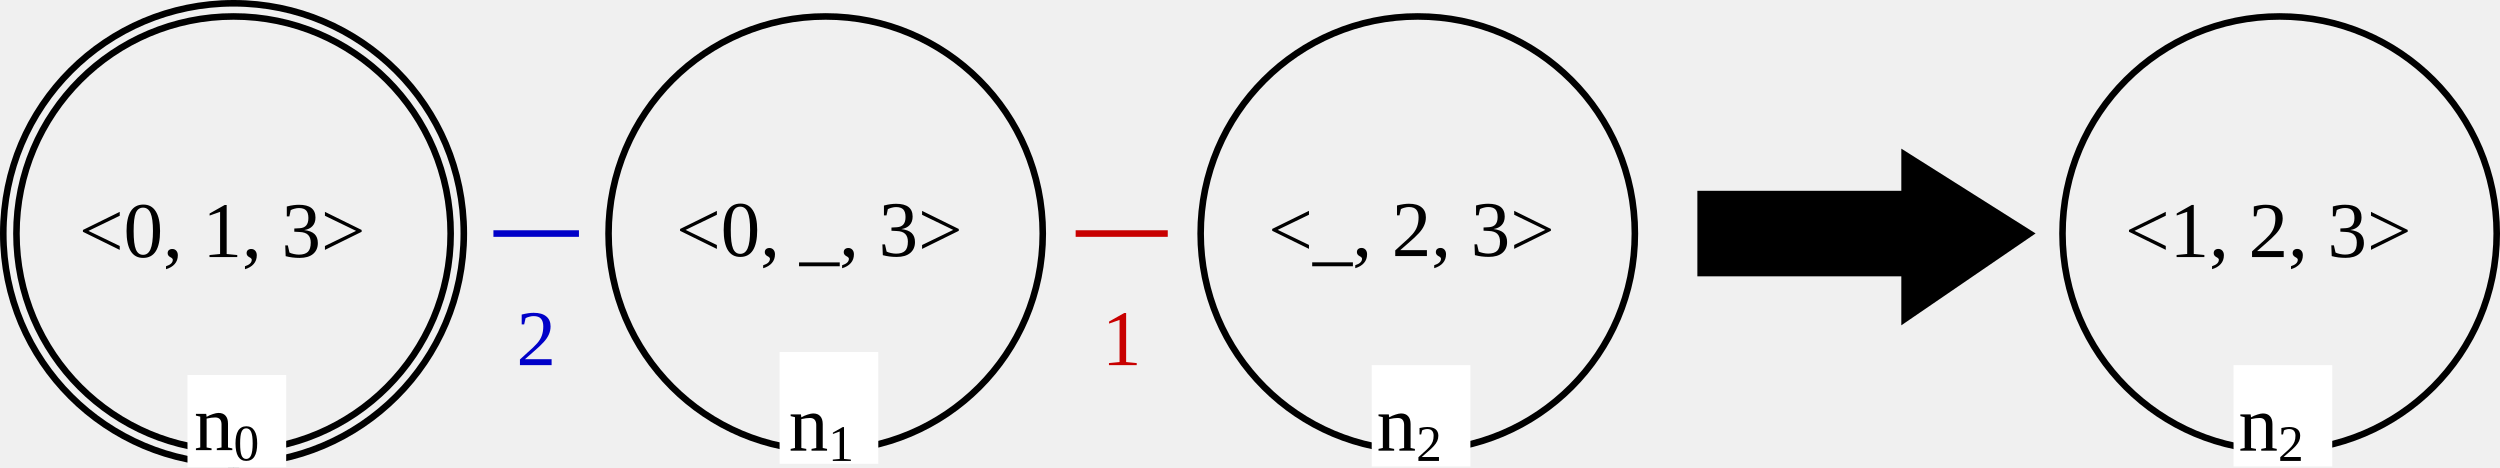
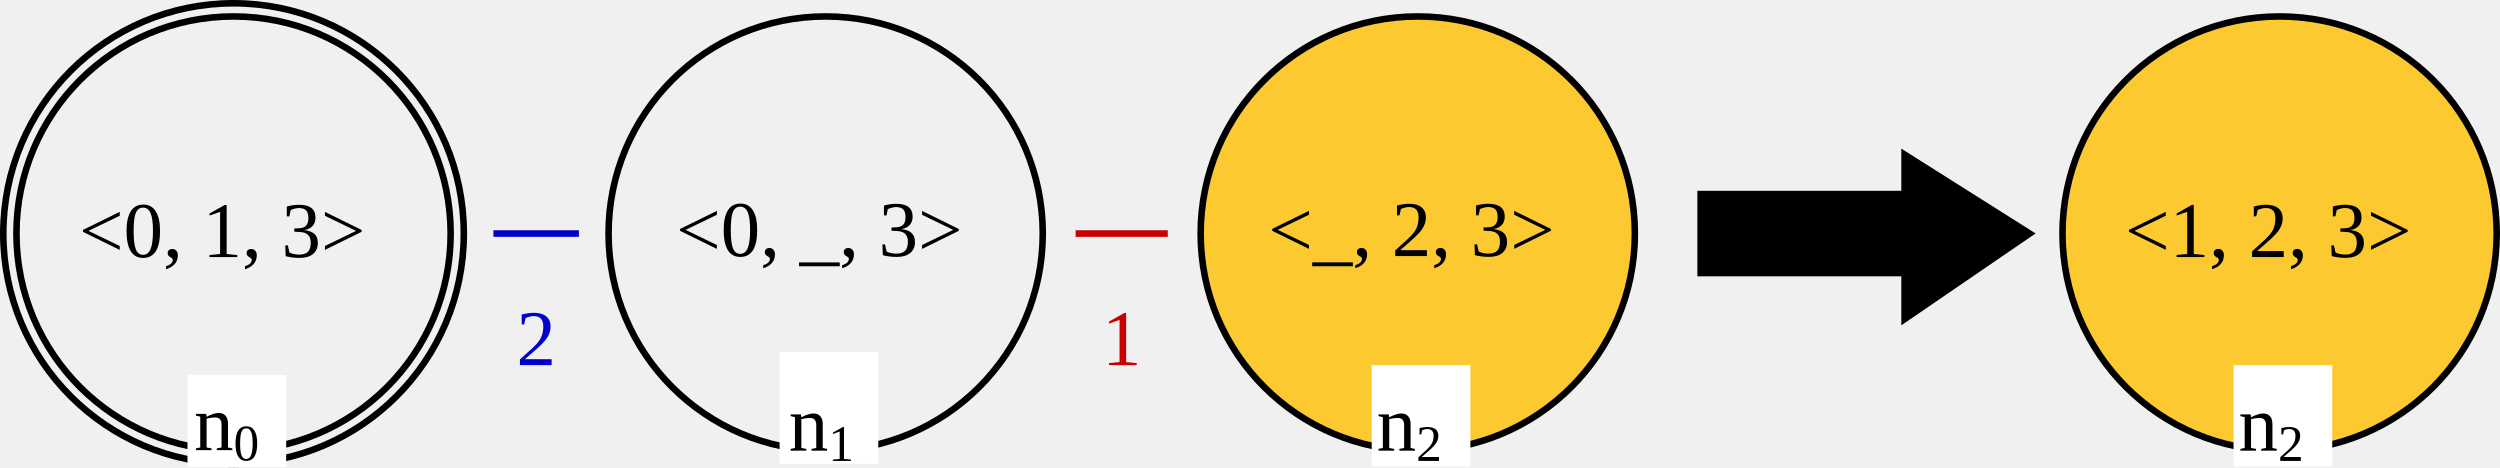
<svg xmlns="http://www.w3.org/2000/svg" version="1.1" font="Noto Sans Regular" font-size="12px" width="380" height="71" id="svg210">
  <defs id="defs214" />
  <circle id="LGn0_0" cx="35.5" cy="35.5" r="33" fill="none" stroke="#000000" stroke-width="1" stroke-linecap="square" />
  <circle id="LGn0_1" cx="35.5" cy="35.5" r="35" fill="none" stroke="#000000" stroke-width="1" stroke-linecap="square" />
  <text id="LGn0_2" x="12.01" y="39.076" fill="#000000">&lt;0, 1, 3&gt;</text>
  <rect id="LGn0_3" x="28.5" y="57" width="15" height="14" fill="#ffffff" style="stroke-width:1" />
  <text id="LGn0_4" x="29.5" y="68.422" fill="#000000">n<tspan style="font-size:65%;baseline-shift:sub" id="tspan49282">0</tspan>
  </text>
  <circle id="LGn1_5" cx="125.5" cy="35.5" r="33" fill="none" stroke="#000000" stroke-width="1" stroke-linecap="square" />
  <text id="LGn1_6" x="102.778" y="38.926" fill="#000000">&lt;0, _, 3&gt;</text>
  <rect id="LGn1_7" x="118.5" y="53.5" width="15" height="17" fill="#ffffff" />
  <text id="LGn1_8" x="119.897" y="68.5" fill="#000000">n<tspan style="font-size:65%;baseline-shift:sub" id="tspan49284">1</tspan>
  </text>
-   <circle id="LGn2_9" cx="215.5" cy="35.5" r="33" fill="none" stroke="#000000" stroke-width="1" stroke-linecap="square" />
+   <circle id="LGn2_9" cx="215.5" cy="35.5" r="33" fill="none" stroke="#000000" stroke-width="1" stroke-linecap="square" style="fill:#ffc000;fill-opacity:0.799" />
  <text id="LGn2_10" x="192.778" y="38.92" fill="#000000">&lt;_, 2, 3&gt;</text>
  <rect id="LGn2_11" x="208.5" y="55.5" width="15" height="15.4" fill="#ffffff" style="stroke-width:1" />
  <text id="LGn2_12" x="209.254" y="68.5" fill="#000000">n<tspan style="font-size:65%;baseline-shift:sub" id="tspan49286">2</tspan>
  </text>
  <line id="LGn1_1_n2_13" x1="163.5" y1="35.5" x2="177.5" y2="35.5" stroke="#c80000" stroke-width="1" stroke-linecap="butt" stroke-dasharray="5" style="stroke-dasharray:none" />
  <text id="LGn1_1_n2_14" x="167.5" y="55.5" fill="#c80000">1</text>
  <line id="LGn0_2_n1_15" x1="75.5" y1="35.5" x2="87.5" y2="35.5" stroke="#0000c8" stroke-width="1" stroke-linecap="square" style="stroke-dasharray:none" />
  <text id="LGn0_2_n1_16" x="78.5" y="55.5" fill="#0000c8">2</text>
  <polygon id="0" points="308,35 289,48 289,41 258,41 258,29 289,29 289,23 " stroke="#000000" stroke-width="1" stroke-linecap="square" fill="#000000" transform="translate(0.5,0.5)" />
-   <circle id="RGn2_0" cx="346.5" cy="35.5" r="33" fill="none" stroke="#000000" stroke-width="1" stroke-linecap="square" />
+   <circle id="RGn2_0" cx="346.5" cy="35.5" r="33" fill="none" stroke="#000000" stroke-width="1" stroke-linecap="square" style="fill:#ffc000;fill-opacity:0.799" />
  <text id="RGn2_1" x="323.01" y="39.07" fill="#000000">&lt;1, 2, 3&gt;</text>
  <rect id="RGn2_2" x="339.5" y="55.5" width="15" height="15.4" fill="#ffffff" style="stroke-width:1" />
  <text id="RGn2_3" x="340.254" y="68.5" fill="#000000">n<tspan style="font-size:65%;baseline-shift:sub" id="tspan49288">2</tspan>
  </text>
</svg>
